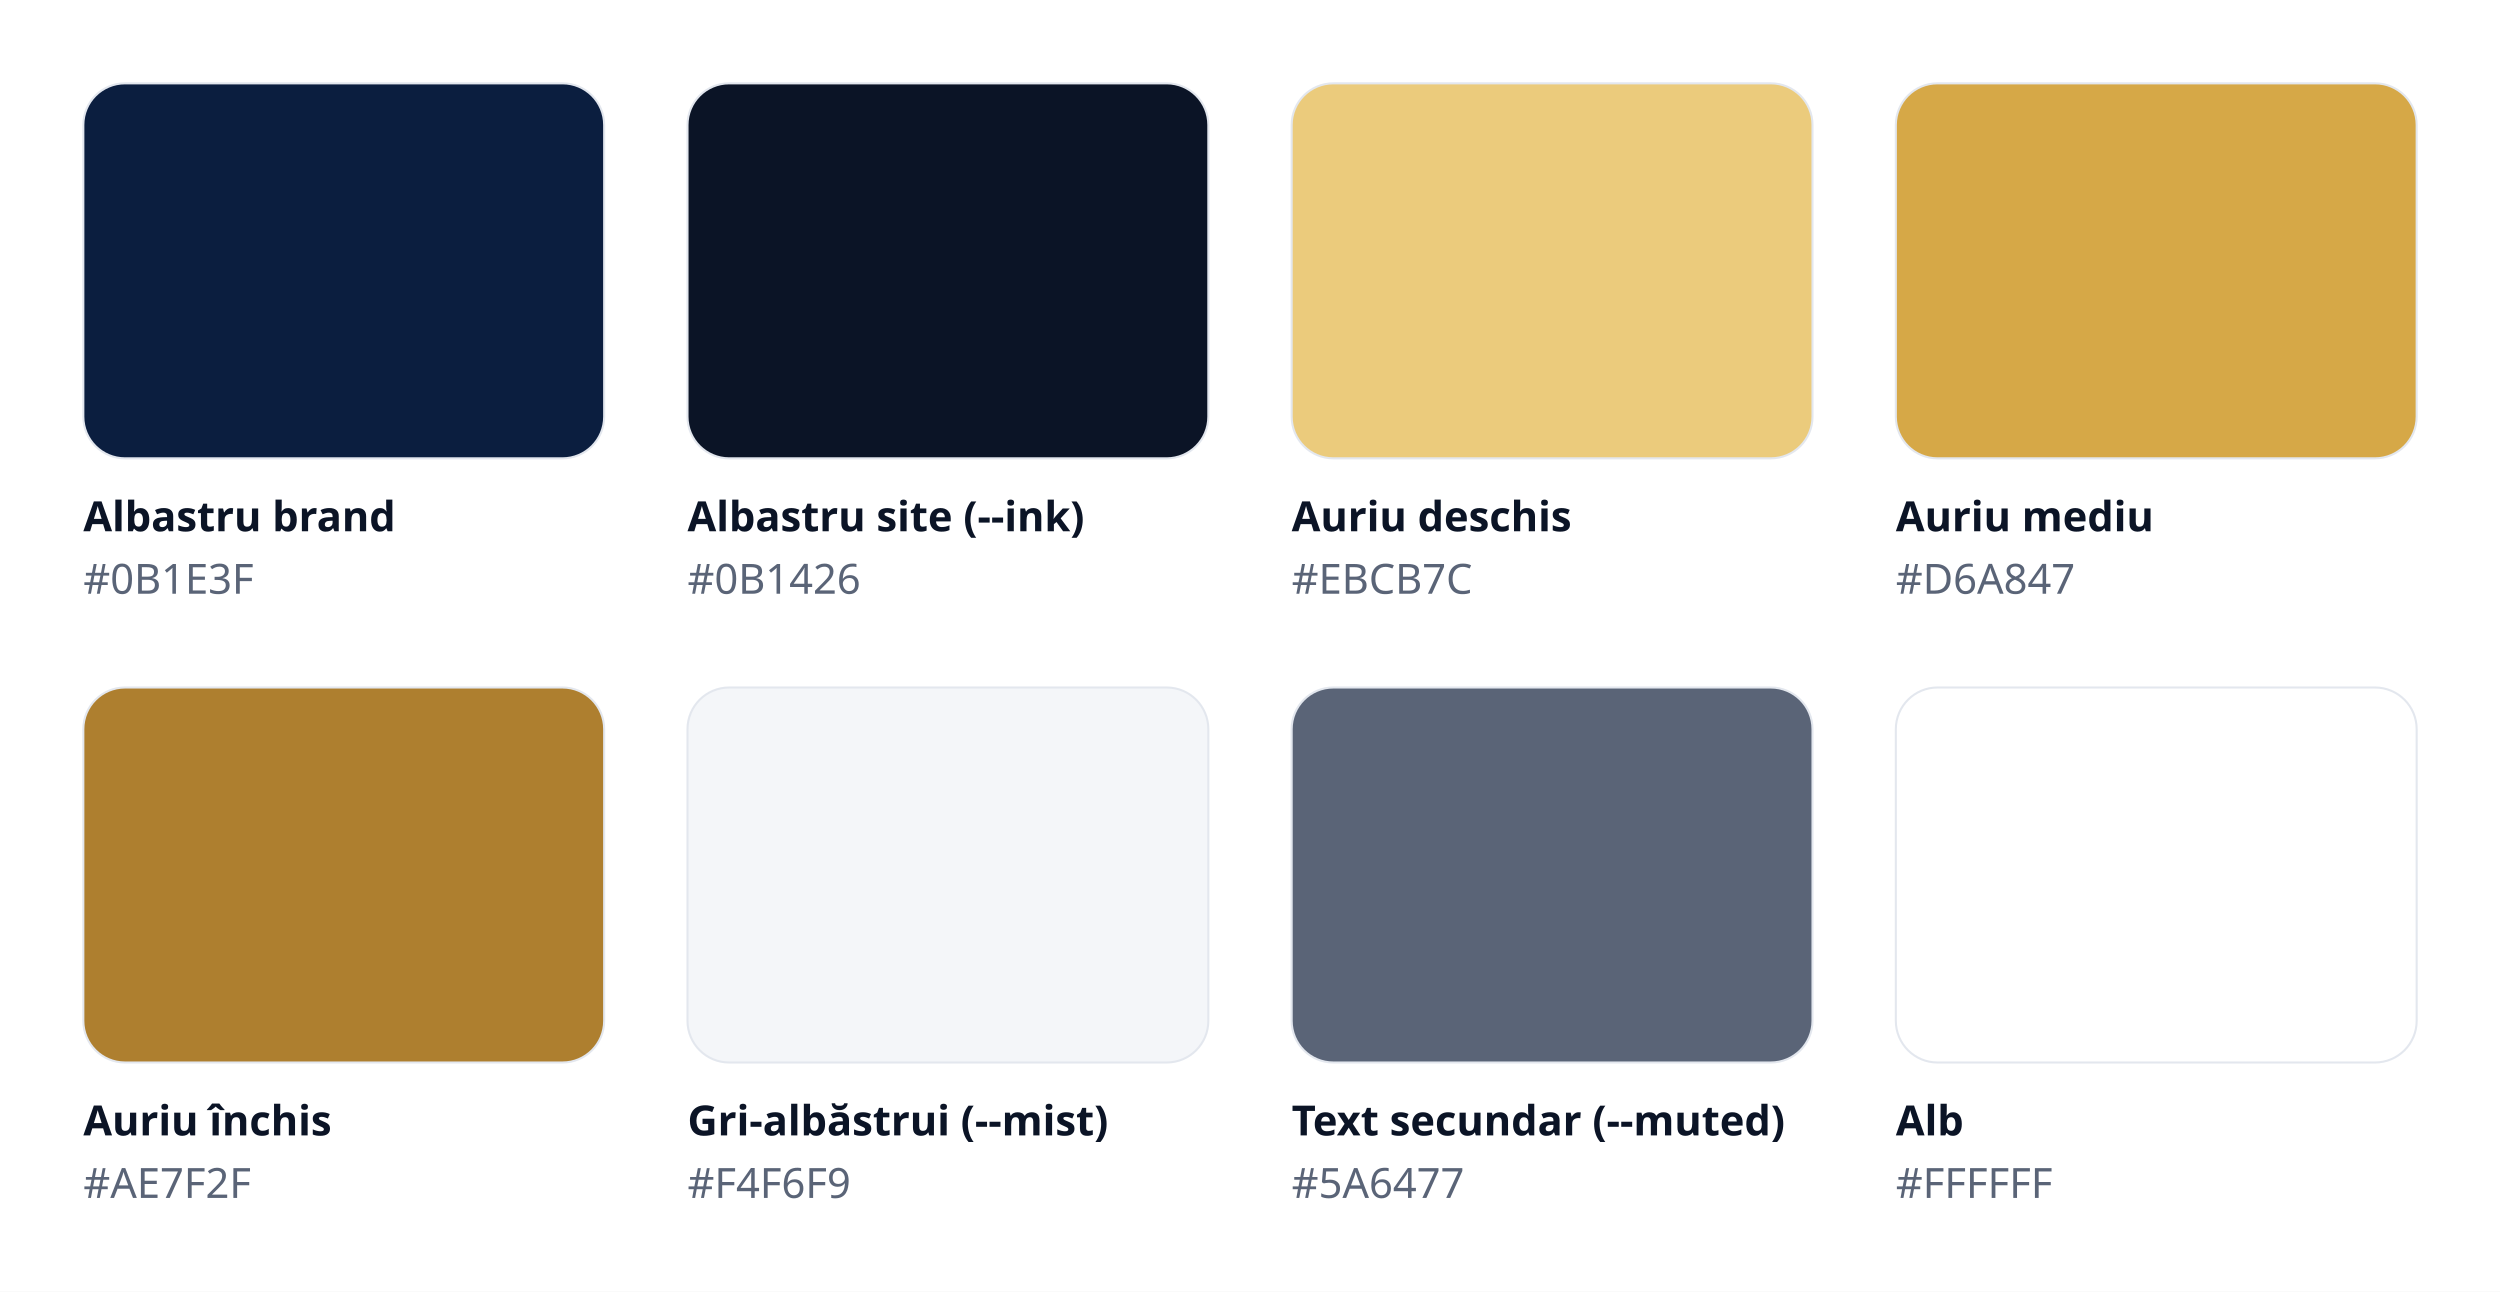
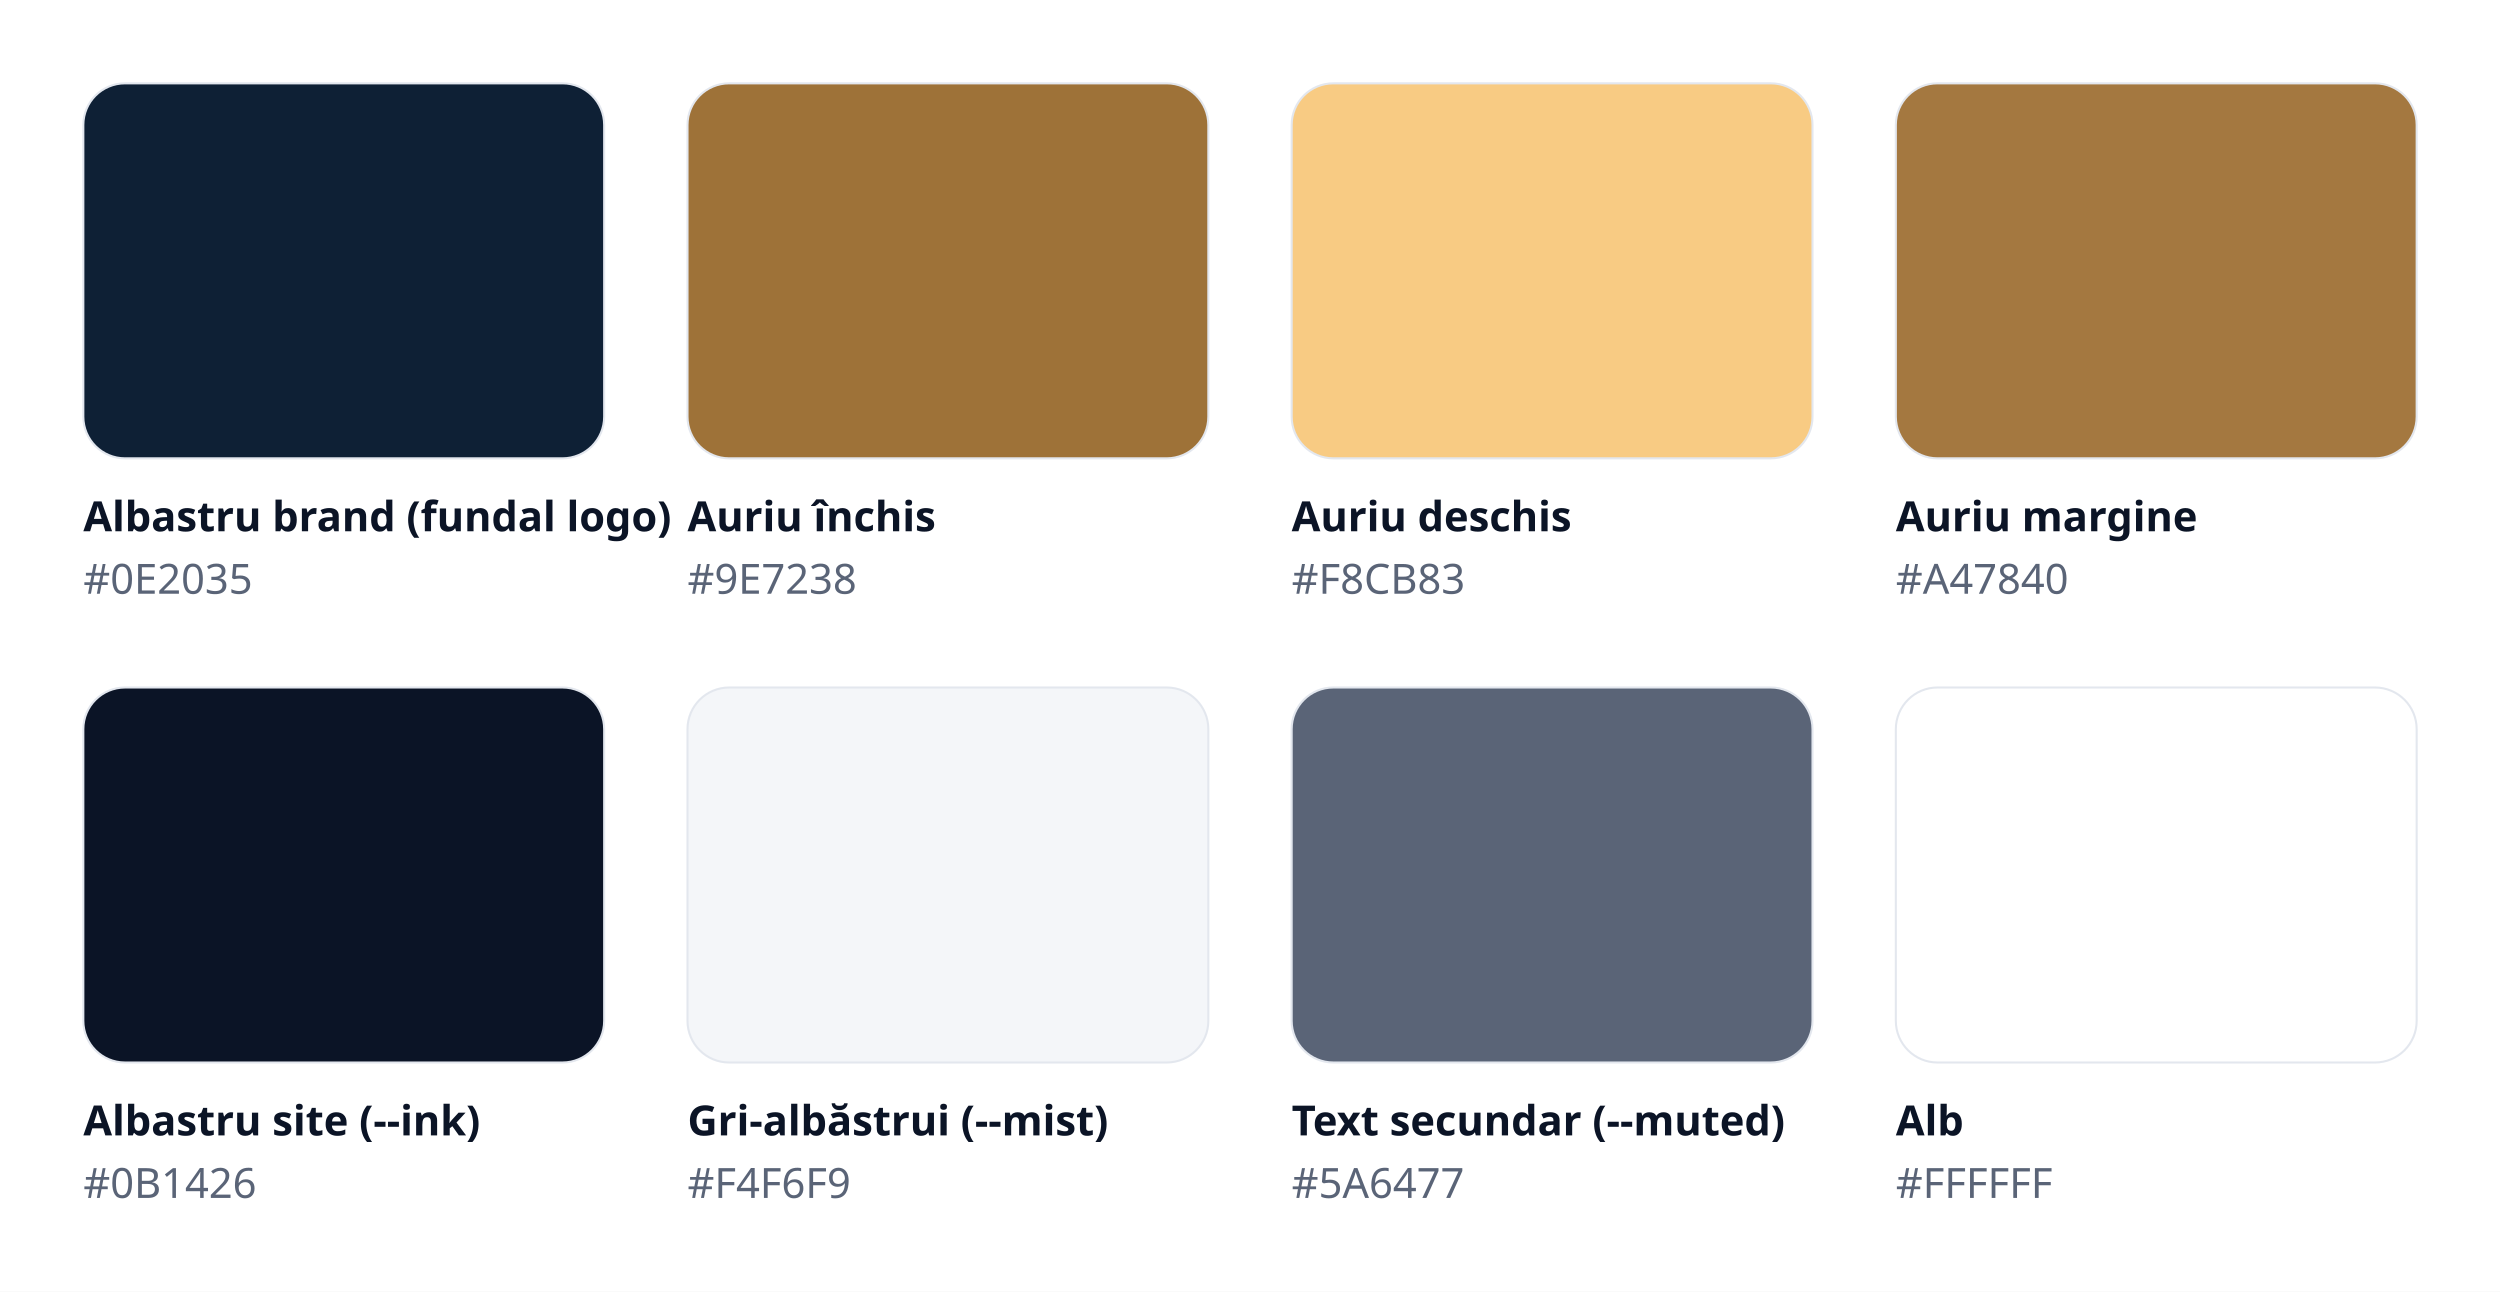
<svg xmlns="http://www.w3.org/2000/svg" viewBox="0 0 1200 620" width="1200" height="620">
  <rect width="1200" height="620" fill="#FFFFFF" />
-   <rect x="40" y="40" width="250" height="180" rx="20" fill="#0B1E3F" stroke="#E3E7EE" />
-   <text x="40" y="255" font-family="Manrope, sans-serif" font-weight="700" font-size="20" fill="#0B1426">Albastru brand</text>
-   <text x="40" y="285" font-family="Manrope, sans-serif" font-size="20" fill="#5A6477">#0B1E3F</text>
-   <rect x="330" y="40" width="250" height="180" rx="20" fill="#0B1426" stroke="#E3E7EE" />
-   <text x="330" y="255" font-family="Manrope, sans-serif" font-weight="700" font-size="20" fill="#0B1426">Albastru site (--ink)</text>
-   <text x="330" y="285" font-family="Manrope, sans-serif" font-size="20" fill="#5A6477">#0B1426</text>
-   <rect x="620" y="40" width="250" height="180" rx="20" fill="#EBCB7C" stroke="#E3E7EE" />
+   <rect x="40" y="40" width="250" height="180" rx="20" fill="#0E2035" stroke="#E3E7EE" />
+   <text x="40" y="255" font-family="Manrope, sans-serif" font-weight="700" font-size="20" fill="#0B1426">Albastru brand (fundal logo)</text>
+   <text x="40" y="285" font-family="Manrope, sans-serif" font-size="20" fill="#5A6477">#0E2035</text>
+   <rect x="330" y="40" width="250" height="180" rx="20" fill="#9E7238" stroke="#E3E7EE" />
+   <text x="330" y="255" font-family="Manrope, sans-serif" font-weight="700" font-size="20" fill="#0B1426">Auriu închis</text>
+   <text x="330" y="285" font-family="Manrope, sans-serif" font-size="20" fill="#5A6477">#9E7238</text>
+   <rect x="620" y="40" width="250" height="180" rx="20" fill="#F8CB83" stroke="#E3E7EE" />
  <text x="620" y="255" font-family="Manrope, sans-serif" font-weight="700" font-size="20" fill="#0B1426">Auriu deschis</text>
-   <text x="620" y="285" font-family="Manrope, sans-serif" font-size="20" fill="#5A6477">#EBCB7C</text>
-   <rect x="910" y="40" width="250" height="180" rx="20" fill="#D6A847" stroke="#E3E7EE" />
-   <text x="910" y="255" font-family="Manrope, sans-serif" font-weight="700" font-size="20" fill="#0B1426">Auriu mediu</text>
-   <text x="910" y="285" font-family="Manrope, sans-serif" font-size="20" fill="#5A6477">#D6A847</text>
-   <rect x="40" y="330" width="250" height="180" rx="20" fill="#AE7F2F" stroke="#E3E7EE" />
-   <text x="40" y="545" font-family="Manrope, sans-serif" font-weight="700" font-size="20" fill="#0B1426">Auriu închis</text>
-   <text x="40" y="575" font-family="Manrope, sans-serif" font-size="20" fill="#5A6477">#AE7F2F</text>
+   <text x="620" y="285" font-family="Manrope, sans-serif" font-size="20" fill="#5A6477">#F8CB83</text>
+   <rect x="910" y="40" width="250" height="180" rx="20" fill="#A47840" stroke="#E3E7EE" />
+   <text x="910" y="255" font-family="Manrope, sans-serif" font-weight="700" font-size="20" fill="#0B1426">Auriu margine</text>
+   <text x="910" y="285" font-family="Manrope, sans-serif" font-size="20" fill="#5A6477">#A47840</text>
+   <rect x="40" y="330" width="250" height="180" rx="20" fill="#0B1426" stroke="#E3E7EE" />
+   <text x="40" y="545" font-family="Manrope, sans-serif" font-weight="700" font-size="20" fill="#0B1426">Albastru site (--ink)</text>
+   <text x="40" y="575" font-family="Manrope, sans-serif" font-size="20" fill="#5A6477">#0B1426</text>
  <rect x="330" y="330" width="250" height="180" rx="20" fill="#F4F6F9" stroke="#E3E7EE" />
  <text x="330" y="545" font-family="Manrope, sans-serif" font-weight="700" font-size="20" fill="#0B1426">Gri-albăstrui (--mist)</text>
  <text x="330" y="575" font-family="Manrope, sans-serif" font-size="20" fill="#5A6477">#F4F6F9</text>
  <rect x="620" y="330" width="250" height="180" rx="20" fill="#5A6477" stroke="#E3E7EE" />
  <text x="620" y="545" font-family="Manrope, sans-serif" font-weight="700" font-size="20" fill="#0B1426">Text secundar (--muted)</text>
  <text x="620" y="575" font-family="Manrope, sans-serif" font-size="20" fill="#5A6477">#5A6477</text>
  <rect x="910" y="330" width="250" height="180" rx="20" fill="#FFFFFF" stroke="#E3E7EE" />
  <text x="910" y="545" font-family="Manrope, sans-serif" font-weight="700" font-size="20" fill="#0B1426">Alb</text>
  <text x="910" y="575" font-family="Manrope, sans-serif" font-size="20" fill="#5A6477">#FFFFFF</text>
</svg>
